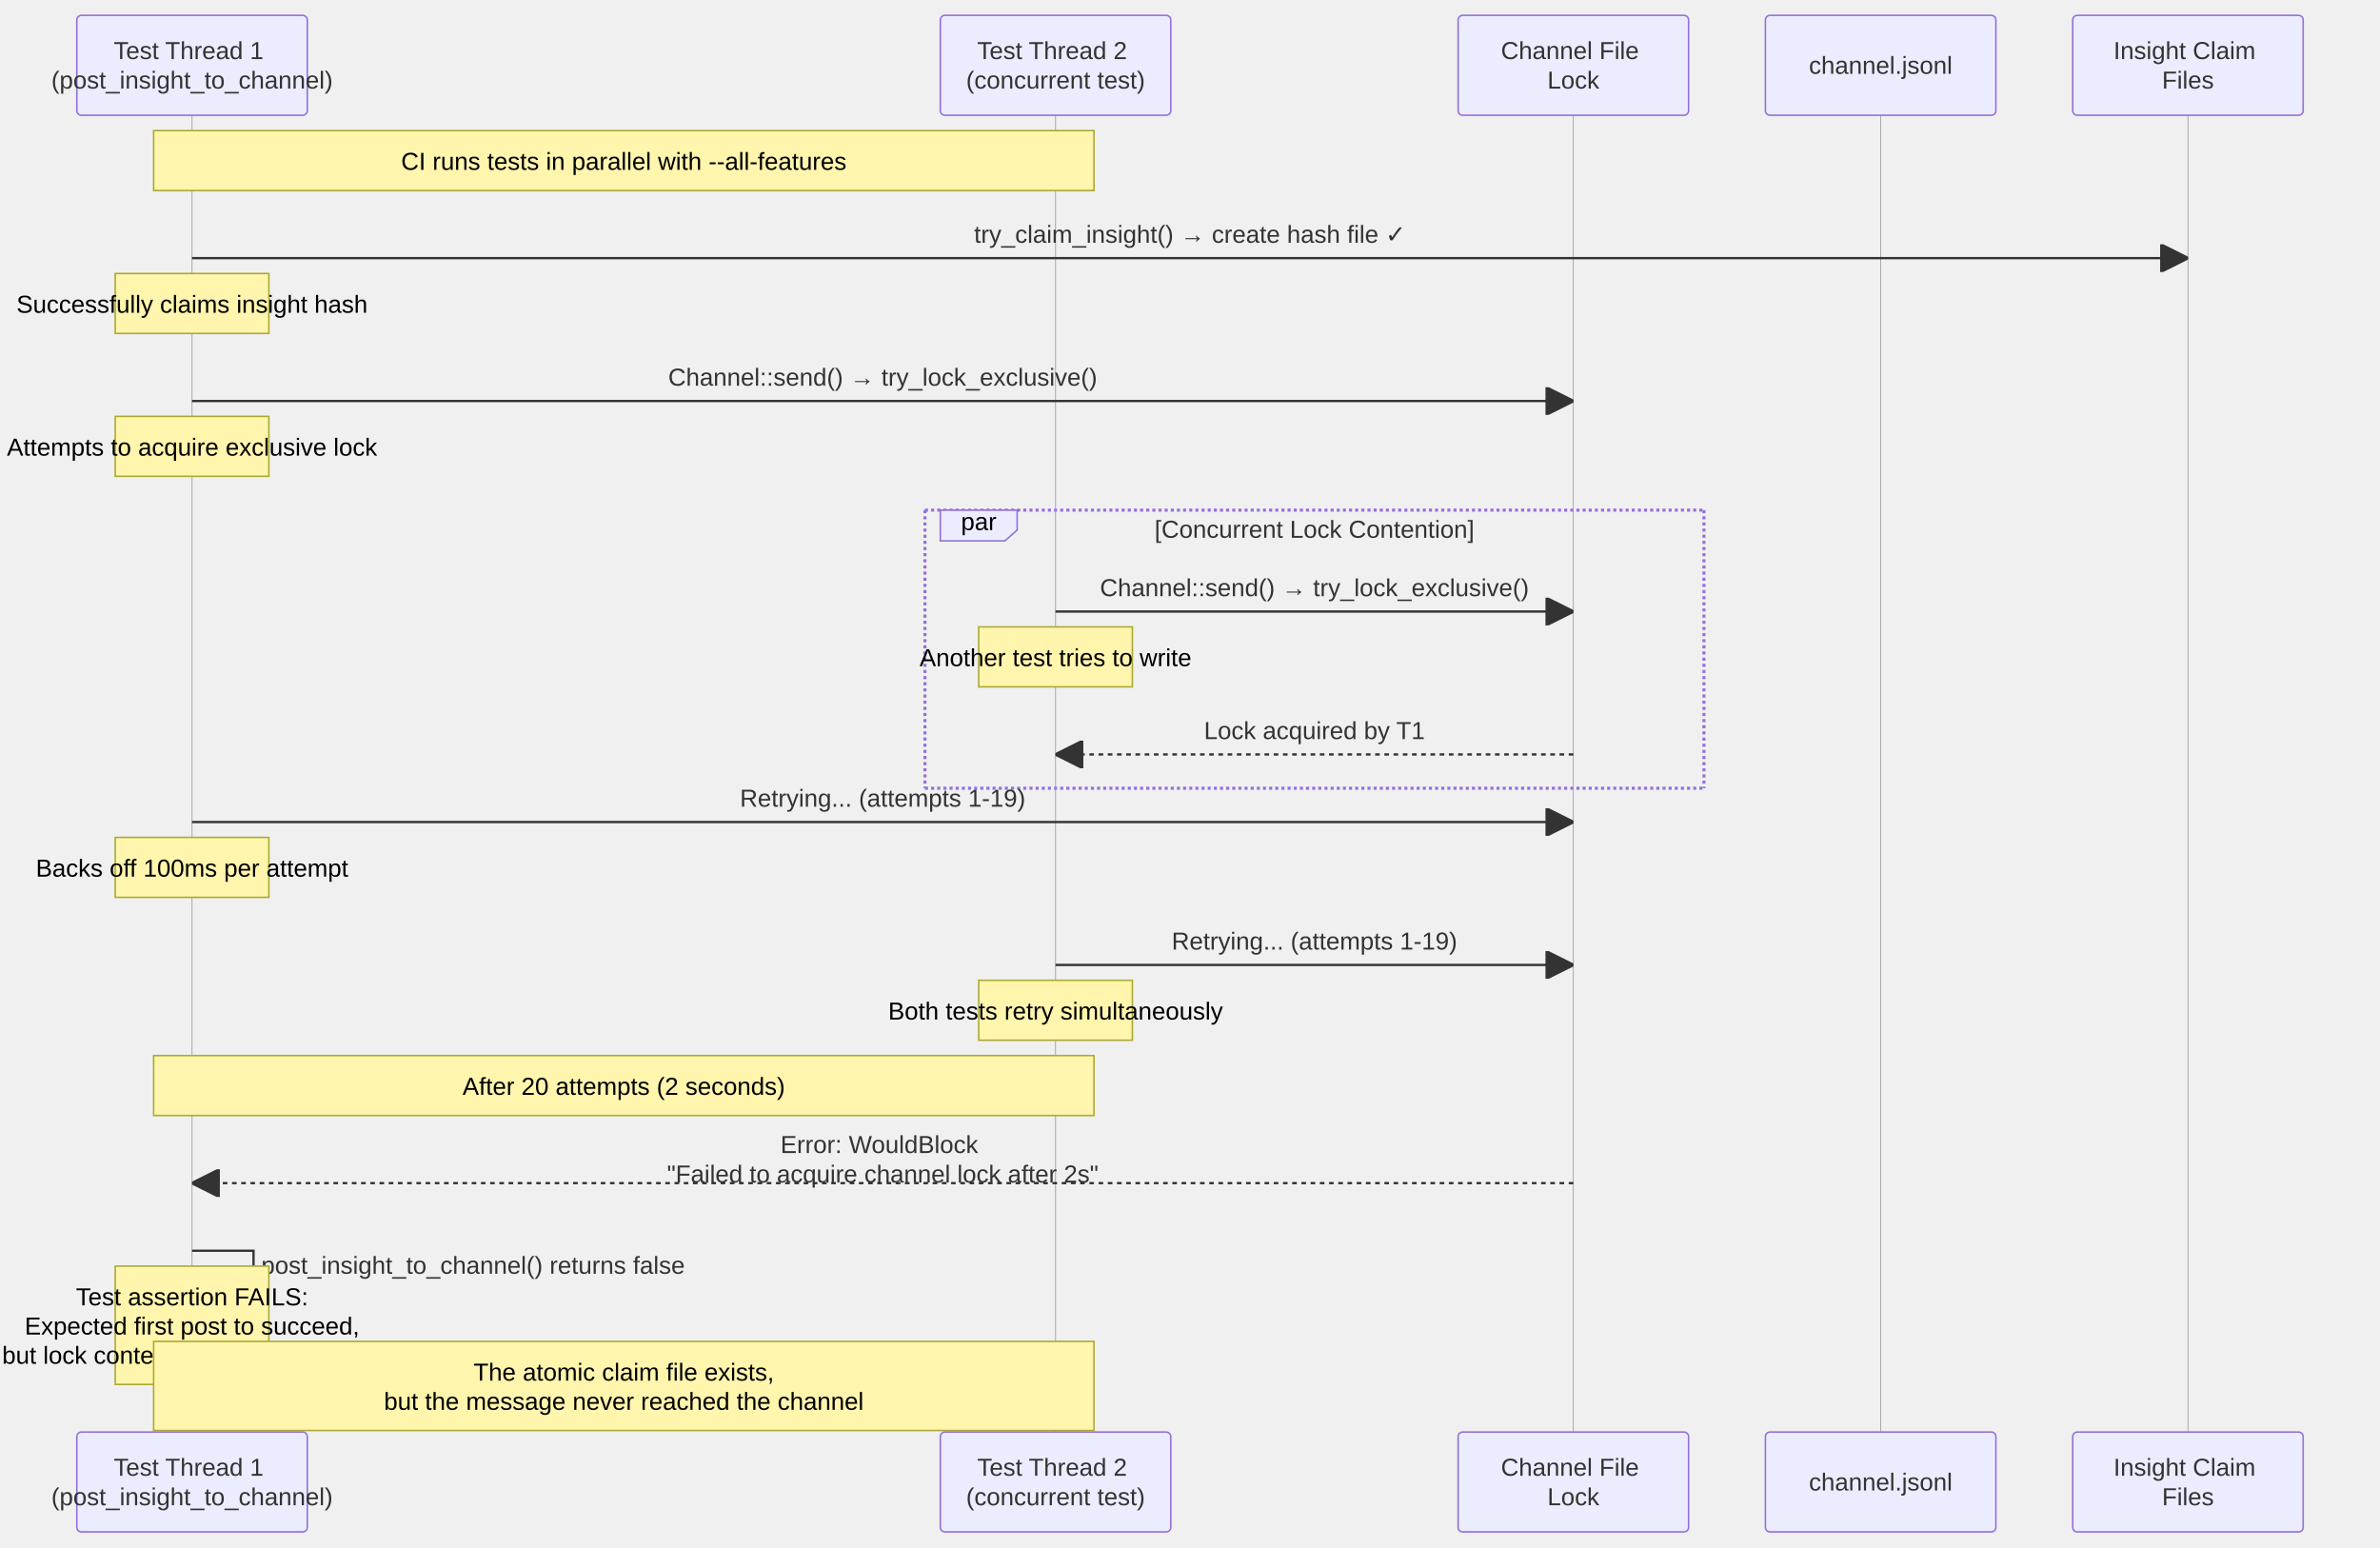
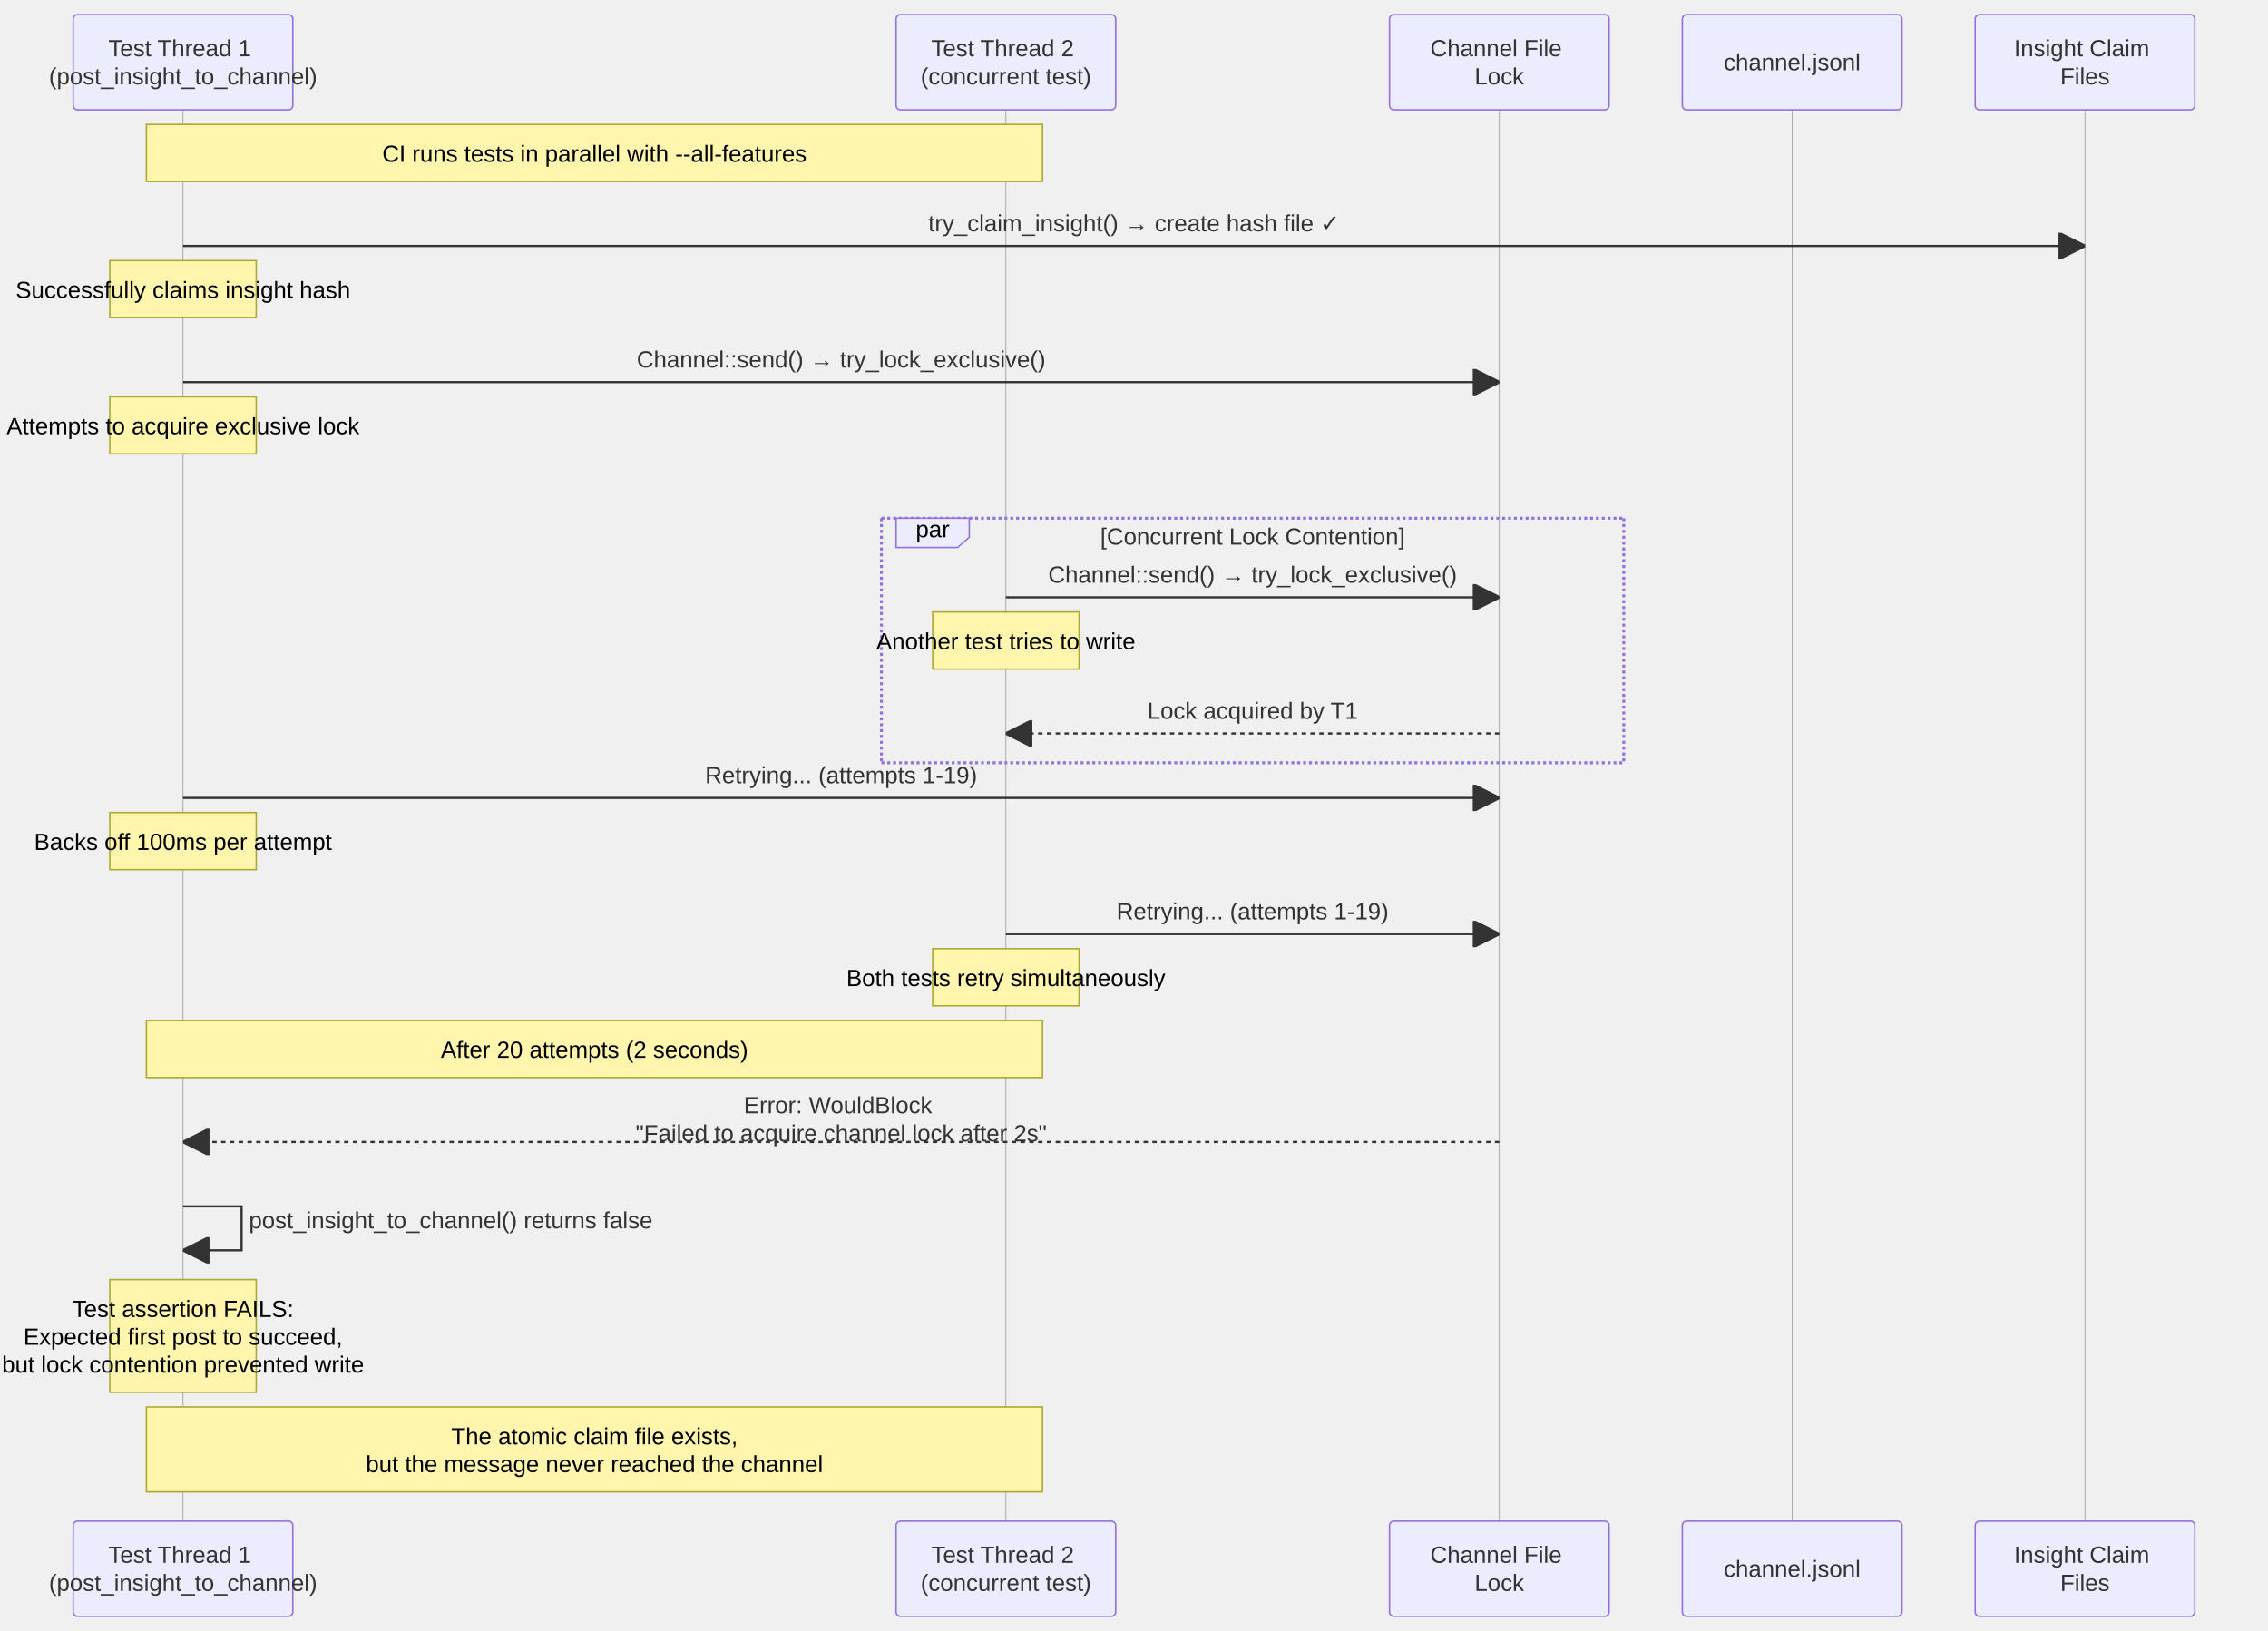
- <svg xmlns="http://www.w3.org/2000/svg" width="1549" height="1007" viewBox="-50 -10 1549 1007" class="mermaid">
+ <svg xmlns="http://www.w3.org/2000/svg" width="1549" height="1114" viewBox="-50 -10 1549 1114" class="mermaid">
  <style>

.mermaid {
  font-family: trebuchet ms, verdana, arial, sans-serif;
  font-size: 16px;
}

.node rect,
.node polygon,
.node circle,
.node ellipse,
.node path {
  fill: #ECECFF;
  stroke: #9370DB;
  stroke-width: 1px;
}

.node line {
  stroke: #9370DB;
  stroke-width: 1px;
}

.node .label {
  fill: #333333;
}

.node text {
  fill: #333333;
  font-family: trebuchet ms, verdana, arial, sans-serif;
  font-size: 16px;
}

.edge-path {
  fill: none;
  stroke: #333333;
  stroke-width: 1px;
}

.edge-label {
  fill: #333333;
  font-family: trebuchet ms, verdana, arial, sans-serif;
}

.edge-label-bg {
  fill: rgba(232, 232, 232, 0.8);
}

.subgraph {
  fill: #ffffde;
  stroke: #aaaa33;
  stroke-width: 1px;
}

.subgraph-title {
  fill: #333333;
  font-weight: bold;
}

.cluster rect {
  fill: #ffffde;
  stroke: #aaaa33;
  stroke-width: 1px;
  rx: 5px;
  ry: 5px;
}

.cluster-label {
  fill: #333333;
  font-family: trebuchet ms, verdana, arial, sans-serif;
  font-size: 16px;
  font-weight: bold;
}

marker path {
  fill: #333333;
  stroke: #333333;
}


.sequence-title {
  fill: #333333;
}

.actor {
  stroke: #9370DB;
  fill: #ECECFF;
}

.actor-box {
  stroke: #9370DB;
  fill: #ECECFF;
}

/* Actor text - no stroke (avoid outlined appearance) */
text.actor, text.actor &gt; tspan, text.actor-box, text.actor-label {
  fill: #333333;
  stroke: none;
}

.actor-line {
  stroke: #999999;
  stroke-width: 0.5px;
}

.messageLine0 {
  stroke-width: 1.5;
  stroke-dasharray: none;
  stroke: #333333;
}

.messageLine1 {
  stroke-width: 1.5;
  stroke-dasharray: 2, 2;
  stroke: #333333;
}

.message-line {
  stroke: #333333;
}

.messageText {
  fill: #333333;
  stroke: none;
}

.message-label {
  fill: #333333;
  stroke: none;
}

.note {
  stroke: #aaaa33;
  fill: #fff5ad;
}

.noteText, .noteText &gt; tspan {
  fill: black;
  stroke: none;
}

.note-text, .note-text &gt; tspan {
  fill: black;
  stroke: none;
}

.activation {
  fill: #f4f4f4;
  stroke: #666666;
}

.loopLine {
  stroke: #9370DB;
  fill: none;
  stroke-width: 2px;
  stroke-dasharray: 2, 2;
}

.loopText {
  fill: #333333;
}

.labelBox {
  stroke: #9370DB;
  fill: #ECECFF;
}

.sequence-marker-filled {
  fill: #333333;
  stroke: #333333;
}

.sequence-marker-open {
  fill: none;
  stroke: #333333;
}

.sequence-marker-cross {
  stroke: #333333;
}

.sequence-number {
  fill: #333333;
}

.sequenceNumber-circle {
  fill: #333333;
  stroke: #333333;
}

.sequenceNumber {
  fill: white;
}

  </style>
  <defs>
    <marker id="arrow-filled" viewBox="0 0 10 10" refX="10" refY="5" markerWidth="12" markerHeight="12" orient="auto">
      <path d="M 0 0 L 10 5 L 0 10 z" class="sequence-marker-filled" stroke-width="1" />
    </marker>
    <marker id="arrow-open" viewBox="0 0 10 10" refX="10" refY="5" markerWidth="12" markerHeight="12" orient="auto">
      <path d="M 0 0 L 10 5 L 0 10" class="sequence-marker-open" stroke-width="1" />
    </marker>
    <marker id="arrow-cross" viewBox="0 0 10 10" refX="5" refY="5" markerWidth="12" markerHeight="12" orient="auto">
      <line x1="0" y1="0" x2="10" y2="10" class="sequence-marker-cross" stroke-width="2" />
      <line x1="10" y1="0" x2="0" y2="10" class="sequence-marker-cross" stroke-width="2" />
    </marker>
    <marker id="sequencenumber" refX="15" refY="15" markerWidth="60" markerHeight="40" orient="auto">
      <circle cx="15" cy="15" r="6" class="sequence-number" />
    </marker>
  </defs>
  <g class="root">
    <g class="clusters">
      <g>
-         <line x1="552" y1="322" x2="1059" y2="322" class="loopLine" />
-         <line x1="1059" y1="322" x2="1059" y2="503" class="loopLine" />
-         <line x1="552" y1="503" x2="1059" y2="503" class="loopLine" />
-         <line x1="552" y1="322" x2="552" y2="503" class="loopLine" />
+         <line x1="552" y1="344" x2="1059" y2="344" class="loopLine" />
+         <line x1="1059" y1="344" x2="1059" y2="511" class="loopLine" />
+         <line x1="552" y1="511" x2="1059" y2="511" class="loopLine" />
+         <line x1="552" y1="344" x2="552" y2="511" class="loopLine" />
      </g>
-       <polygon points="562,322 612,322 612,335 604,342 562,342" class="labelBox" />
-       <line x1="75" y1="65" x2="75" y2="922" class="actor-line" stroke-width="0.5px" />
-       <line x1="637" y1="65" x2="637" y2="922" class="actor-line" stroke-width="0.5px" />
-       <line x1="974" y1="65" x2="974" y2="922" class="actor-line" stroke-width="0.5px" />
-       <line x1="1174" y1="65" x2="1174" y2="922" class="actor-line" stroke-width="0.5px" />
-       <line x1="1374" y1="65" x2="1374" y2="922" class="actor-line" stroke-width="0.5px" />
+       <polygon points="562,344 612,344 612,357 604,364 562,364" class="labelBox" />
+       <line x1="75" y1="65" x2="75" y2="1029" class="actor-line" stroke-width="0.5px" />
+       <line x1="637" y1="65" x2="637" y2="1029" class="actor-line" stroke-width="0.5px" />
+       <line x1="974" y1="65" x2="974" y2="1029" class="actor-line" stroke-width="0.5px" />
+       <line x1="1174" y1="65" x2="1174" y2="1029" class="actor-line" stroke-width="0.5px" />
+       <line x1="1374" y1="65" x2="1374" y2="1029" class="actor-line" stroke-width="0.5px" />
    </g>
    <g class="edgePaths">
-       <line x1="75" y1="158" x2="1374" y2="158" class="messageLine0" stroke-width="2" stroke="none" style="fill: none;" marker-end="url(#arrow-filled)" />
-       <line x1="75" y1="251" x2="974" y2="251" class="messageLine0" marker-end="url(#arrow-filled)" stroke="none" style="fill: none;" stroke-width="2" />
-       <line x1="637" y1="388" x2="974" y2="388" class="messageLine0" stroke-width="2" marker-end="url(#arrow-filled)" stroke="none" style="fill: none;" />
-       <line x1="974" y1="481" x2="637" y2="481" class="messageLine1" marker-end="url(#arrow-filled)" stroke="none" stroke-width="2" style="stroke-dasharray: 3, 3; fill: none;" />
-       <line x1="75" y1="525" x2="974" y2="525" class="messageLine0" marker-end="url(#arrow-filled)" stroke="none" style="fill: none;" stroke-width="2" />
-       <line x1="637" y1="618" x2="974" y2="618" class="messageLine0" stroke="none" stroke-width="2" marker-end="url(#arrow-filled)" style="fill: none;" />
-       <line x1="974" y1="760" x2="75" y2="760" class="messageLine1" style="stroke-dasharray: 3, 3; fill: none;" stroke-width="2" marker-end="url(#arrow-filled)" stroke="none" />
-       <path d="M 75 804 L 115 804 L 115 834 L 75 834" class="message-line" marker-end="url(#arrow-filled)" fill="none" stroke-width="1.5" />
+       <line x1="75" y1="158" x2="1374" y2="158" class="messageLine0" stroke-width="2" style="fill: none;" stroke="none" marker-end="url(#arrow-filled)" />
+       <line x1="75" y1="251" x2="974" y2="251" class="messageLine0" stroke-width="2" stroke="none" style="fill: none;" marker-end="url(#arrow-filled)" />
+       <line x1="637" y1="398" x2="974" y2="398" class="messageLine0" stroke="none" style="fill: none;" marker-end="url(#arrow-filled)" stroke-width="2" />
+       <line x1="974" y1="491" x2="637" y2="491" class="messageLine1" stroke="none" marker-end="url(#arrow-filled)" stroke-width="2" style="stroke-dasharray: 3, 3; fill: none;" />
+       <line x1="75" y1="535" x2="974" y2="535" class="messageLine0" marker-end="url(#arrow-filled)" stroke-width="2" stroke="none" style="fill: none;" />
+       <line x1="637" y1="628" x2="974" y2="628" class="messageLine0" stroke="none" marker-end="url(#arrow-filled)" stroke-width="2" style="fill: none;" />
+       <line x1="974" y1="770" x2="75" y2="770" class="messageLine1" stroke-width="2" stroke="none" style="stroke-dasharray: 3, 3; fill: none;" marker-end="url(#arrow-filled)" />
+       <path d="M 75 814 L 115 814 L 115 844 L 75 844" class="message-line" stroke-width="1.5" marker-end="url(#arrow-filled)" fill="none" />
    </g>
    <g class="edgeLabels">
-       <text x="724.5" y="148" class="message-label" font-size="16" text-anchor="middle">try_claim_insight() → create hash file ✓</text>
-       <text x="524.5" y="241" class="message-label" font-size="16" text-anchor="middle">Channel::send() → try_lock_exclusive()</text>
-       <text x="805.5" y="378" class="message-label" font-size="16" text-anchor="middle">Channel::send() → try_lock_exclusive()</text>
-       <text x="805.5" y="471" class="message-label" font-size="16" text-anchor="middle">Lock acquired by T1</text>
-       <text x="587" y="335" class="labelText" font-size="16" text-anchor="middle">par</text>
-       <text x="805.5" y="340" class="loopText" font-size="16" text-anchor="middle">[Concurrent Lock Contention]</text>
-       <text x="524.5" y="515" class="message-label" font-size="16" text-anchor="middle">Retrying... (attempts 1-19)</text>
-       <text x="805.5" y="608" class="message-label" font-size="16" text-anchor="middle">Retrying... (attempts 1-19)</text>
-       <text x="524.5" y="750" class="message-label" text-anchor="middle" font-size="16">
-         <tspan x="524.5" y="750" dy="-0.6em">Error: WouldBlock</tspan>
+       <text x="587" y="357" class="labelText" font-size="16" text-anchor="middle">par</text>
+       <text x="805.5" y="362" class="loopText" font-size="16" text-anchor="middle">[Concurrent Lock Contention]</text>
+       <text x="724.5" y="148" class="message-label" text-anchor="middle" font-size="16">try_claim_insight() → create hash file ✓</text>
+       <text x="524.5" y="241" class="message-label" text-anchor="middle" font-size="16">Channel::send() → try_lock_exclusive()</text>
+       <text x="805.5" y="388" class="message-label" font-size="16" text-anchor="middle">Channel::send() → try_lock_exclusive()</text>
+       <text x="805.5" y="481" class="message-label" text-anchor="middle" font-size="16">Lock acquired by T1</text>
+       <text x="524.5" y="525" class="message-label" text-anchor="middle" font-size="16">Retrying... (attempts 1-19)</text>
+       <text x="805.5" y="618" class="message-label" text-anchor="middle" font-size="16">Retrying... (attempts 1-19)</text>
+       <text x="524.5" y="760" class="message-label" text-anchor="middle" font-size="16">
+         <tspan x="524.5" y="760" dy="-0.6em">Error: WouldBlock</tspan>
        <tspan x="524.5" dy="1.2em">"Failed to acquire channel lock after 2s"</tspan>
      </text>
-       <text x="120" y="819" class="message-label" text-anchor="start" font-size="16">post_insight_to_channel() returns false</text>
+       <text x="120" y="829" class="message-label" text-anchor="start" font-size="16">post_insight_to_channel() returns false</text>
    </g>
    <g class="nodes">

    </g>
    <g class="actor">
-       <rect x="0" y="0" width="150" height="65" rx="3" ry="3" class="actor actor-box" stroke="#666" fill="#eaeaea" stroke-width="1" />
-       <text x="75" y="32.5" class="actor actor-box" dominant-baseline="central" font-size="16" text-anchor="middle">
+       <rect x="0" y="0" width="150" height="65" rx="3" ry="3" class="actor actor-box" stroke="#666" stroke-width="1" fill="#eaeaea" />
+       <text x="75" y="32.5" class="actor actor-box" text-anchor="middle" font-size="16" dominant-baseline="central">
        <tspan x="75" y="32.5" dy="-0.6em">Test Thread 1</tspan>
        <tspan x="75" dy="1.2em">(post_insight_to_channel)</tspan>
      </text>
    </g>
    <g class="actor">
-       <rect x="562" y="0" width="150" height="65" rx="3" ry="3" class="actor actor-box" stroke="#666" stroke-width="1" fill="#eaeaea" />
-       <text x="637" y="32.5" class="actor actor-box" dominant-baseline="central" text-anchor="middle" font-size="16">
+       <rect x="562" y="0" width="150" height="65" rx="3" ry="3" class="actor actor-box" fill="#eaeaea" stroke-width="1" stroke="#666" />
+       <text x="637" y="32.5" class="actor actor-box" dominant-baseline="central" font-size="16" text-anchor="middle">
        <tspan x="637" y="32.5" dy="-0.6em">Test Thread 2</tspan>
        <tspan x="637" dy="1.2em">(concurrent test)</tspan>
      </text>
    </g>
    <g class="actor">
-       <rect x="899" y="0" width="150" height="65" rx="3" ry="3" class="actor actor-box" stroke-width="1" stroke="#666" fill="#eaeaea" />
-       <text x="974" y="32.5" class="actor actor-box" text-anchor="middle" font-size="16" dominant-baseline="central">
+       <rect x="899" y="0" width="150" height="65" rx="3" ry="3" class="actor actor-box" fill="#eaeaea" stroke="#666" stroke-width="1" />
+       <text x="974" y="32.5" class="actor actor-box" font-size="16" dominant-baseline="central" text-anchor="middle">
        <tspan x="974" y="32.5" dy="-0.6em">Channel File</tspan>
        <tspan x="974" dy="1.2em">Lock</tspan>
      </text>
    </g>
    <g class="actor">
-       <rect x="1099" y="0" width="150" height="65" rx="3" ry="3" class="actor actor-box" fill="#eaeaea" stroke="#666" stroke-width="1" />
+       <rect x="1099" y="0" width="150" height="65" rx="3" ry="3" class="actor actor-box" fill="#eaeaea" stroke-width="1" stroke="#666" />
      <text x="1174" y="32.5" class="actor actor-box" text-anchor="middle" font-size="16" dominant-baseline="central">channel.jsonl</text>
    </g>
    <g class="actor">
-       <rect x="1299" y="0" width="150" height="65" rx="3" ry="3" class="actor actor-box" stroke-width="1" stroke="#666" fill="#eaeaea" />
-       <text x="1374" y="32.5" class="actor actor-box" text-anchor="middle" font-size="16" dominant-baseline="central">
+       <rect x="1299" y="0" width="150" height="65" rx="3" ry="3" class="actor actor-box" stroke="#666" fill="#eaeaea" stroke-width="1" />
+       <text x="1374" y="32.5" class="actor actor-box" dominant-baseline="central" font-size="16" text-anchor="middle">
        <tspan x="1374" y="32.5" dy="-0.6em">Insight Claim</tspan>
        <tspan x="1374" dy="1.2em">Files</tspan>
      </text>
    </g>
    <g class="note">
      <rect x="50" y="75" width="612" height="39" class="note" stroke="#666" fill="#EDF2AE" />
-       <text x="356" y="80" class="noteText" dominant-baseline="middle" text-anchor="middle" font-size="16" dy="1em" alignment-baseline="middle">CI runs tests in parallel with --all-features</text>
-     </g>
-     <g class="note">
-       <rect x="25" y="168" width="100" height="39" class="note" stroke="#666" fill="#EDF2AE" />
-       <text x="75" y="173" class="noteText" text-anchor="middle" dominant-baseline="middle" alignment-baseline="middle" dy="1em" font-size="16">Successfully claims insight hash</text>
+       <text x="356" y="80" class="noteText" text-anchor="middle" dominant-baseline="middle" dy="1em" alignment-baseline="middle" font-size="16">CI runs tests in parallel with --all-features</text>
+     </g>
+     <g class="note">
+       <rect x="25" y="168" width="100" height="39" class="note" fill="#EDF2AE" stroke="#666" />
+       <text x="75" y="173" class="noteText" alignment-baseline="middle" text-anchor="middle" font-size="16" dy="1em" dominant-baseline="middle">Successfully claims insight hash</text>
    </g>
    <g class="note">
      <rect x="25" y="261" width="100" height="39" class="note" stroke="#666" fill="#EDF2AE" />
-       <text x="75" y="266" class="noteText" font-size="16" alignment-baseline="middle" text-anchor="middle" dominant-baseline="middle" dy="1em">Attempts to acquire exclusive lock</text>
-     </g>
-     <g class="note">
-       <rect x="587" y="398" width="100" height="39" class="note" fill="#EDF2AE" stroke="#666" />
-       <text x="637" y="403" class="noteText" font-size="16" alignment-baseline="middle" dy="1em" text-anchor="middle" dominant-baseline="middle">Another test tries to write</text>
-     </g>
-     <g class="note">
-       <rect x="25" y="535" width="100" height="39" class="note" fill="#EDF2AE" stroke="#666" />
-       <text x="75" y="540" class="noteText" dominant-baseline="middle" dy="1em" font-size="16" alignment-baseline="middle" text-anchor="middle">Backs off 100ms per attempt</text>
-     </g>
-     <g class="note">
-       <rect x="587" y="628" width="100" height="39" class="note" fill="#EDF2AE" stroke="#666" />
-       <text x="637" y="633" class="noteText" alignment-baseline="middle" dy="1em" dominant-baseline="middle" text-anchor="middle" font-size="16">Both tests retry simultaneously</text>
-     </g>
-     <g class="note">
-       <rect x="50" y="677" width="612" height="39" class="note" fill="#EDF2AE" stroke="#666" />
-       <text x="356" y="682" class="noteText" dominant-baseline="middle" alignment-baseline="middle" text-anchor="middle" dy="1em" font-size="16">After 20 attempts (2 seconds)</text>
-     </g>
-     <g class="note">
-       <rect x="25" y="814" width="100" height="77" class="note" fill="#EDF2AE" stroke="#666" />
-       <text x="75" y="819" class="noteText" dominant-baseline="middle" dy="1em" text-anchor="middle" font-size="16" alignment-baseline="middle">Test assertion FAILS:</text>
-       <text x="75" y="838" class="noteText" dominant-baseline="middle" alignment-baseline="middle" font-size="16" dy="1em" text-anchor="middle">Expected first post to succeed,</text>
-       <text x="75" y="857" class="noteText" text-anchor="middle" dominant-baseline="middle" dy="1em" alignment-baseline="middle" font-size="16">but lock contention prevented write</text>
-     </g>
-     <g class="note">
-       <rect x="50" y="863" width="612" height="58" class="note" fill="#EDF2AE" stroke="#666" />
-       <text x="356" y="868" class="noteText" font-size="16" alignment-baseline="middle" dominant-baseline="middle" text-anchor="middle" dy="1em">The atomic claim file exists,</text>
-       <text x="356" y="887" class="noteText" text-anchor="middle" alignment-baseline="middle" dominant-baseline="middle" dy="1em" font-size="16">but the message never reached the channel</text>
-     </g>
-     <g class="actor">
-       <rect x="0" y="922" width="150" height="65" rx="3" ry="3" class="actor actor-box" fill="#eaeaea" stroke-width="1" stroke="#666" />
-       <text x="75" y="954.5" class="actor actor-box" dominant-baseline="central" font-size="16" text-anchor="middle">
-         <tspan x="75" y="954.5" dy="-0.6em">Test Thread 1</tspan>
+       <text x="75" y="266" class="noteText" alignment-baseline="middle" text-anchor="middle" font-size="16" dy="1em" dominant-baseline="middle">Attempts to acquire exclusive lock</text>
+     </g>
+     <g class="note">
+       <rect x="587" y="408" width="100" height="39" class="note" stroke="#666" fill="#EDF2AE" />
+       <text x="637" y="413" class="noteText" dy="1em" font-size="16" text-anchor="middle" alignment-baseline="middle" dominant-baseline="middle">Another test tries to write</text>
+     </g>
+     <g class="note">
+       <rect x="25" y="545" width="100" height="39" class="note" stroke="#666" fill="#EDF2AE" />
+       <text x="75" y="550" class="noteText" dominant-baseline="middle" dy="1em" alignment-baseline="middle" font-size="16" text-anchor="middle">Backs off 100ms per attempt</text>
+     </g>
+     <g class="note">
+       <rect x="587" y="638" width="100" height="39" class="note" fill="#EDF2AE" stroke="#666" />
+       <text x="637" y="643" class="noteText" dominant-baseline="middle" font-size="16" text-anchor="middle" alignment-baseline="middle" dy="1em">Both tests retry simultaneously</text>
+     </g>
+     <g class="note">
+       <rect x="50" y="687" width="612" height="39" class="note" fill="#EDF2AE" stroke="#666" />
+       <text x="356" y="692" class="noteText" text-anchor="middle" dominant-baseline="middle" font-size="16" dy="1em" alignment-baseline="middle">After 20 attempts (2 seconds)</text>
+     </g>
+     <g class="note">
+       <rect x="25" y="864" width="100" height="77" class="note" fill="#EDF2AE" stroke="#666" />
+       <text x="75" y="869" class="noteText" text-anchor="middle" font-size="16" dominant-baseline="middle" alignment-baseline="middle" dy="1em">Test assertion FAILS:</text>
+       <text x="75" y="888" class="noteText" dy="1em" font-size="16" dominant-baseline="middle" text-anchor="middle" alignment-baseline="middle">Expected first post to succeed,</text>
+       <text x="75" y="907" class="noteText" dy="1em" text-anchor="middle" font-size="16" dominant-baseline="middle" alignment-baseline="middle">but lock contention prevented write</text>
+     </g>
+     <g class="note">
+       <rect x="50" y="951" width="612" height="58" class="note" stroke="#666" fill="#EDF2AE" />
+       <text x="356" y="956" class="noteText" dominant-baseline="middle" dy="1em" font-size="16" text-anchor="middle" alignment-baseline="middle">The atomic claim file exists,</text>
+       <text x="356" y="975" class="noteText" font-size="16" text-anchor="middle" dominant-baseline="middle" alignment-baseline="middle" dy="1em">but the message never reached the channel</text>
+     </g>
+     <g class="actor">
+       <rect x="0" y="1029" width="150" height="65" rx="3" ry="3" class="actor actor-box" fill="#eaeaea" stroke-width="1" stroke="#666" />
+       <text x="75" y="1061.5" class="actor actor-box" text-anchor="middle" dominant-baseline="central" font-size="16">
+         <tspan x="75" y="1061.5" dy="-0.6em">Test Thread 1</tspan>
        <tspan x="75" dy="1.2em">(post_insight_to_channel)</tspan>
      </text>
    </g>
    <g class="actor">
-       <rect x="562" y="922" width="150" height="65" rx="3" ry="3" class="actor actor-box" fill="#eaeaea" stroke="#666" stroke-width="1" />
-       <text x="637" y="954.5" class="actor actor-box" font-size="16" text-anchor="middle" dominant-baseline="central">
-         <tspan x="637" y="954.5" dy="-0.6em">Test Thread 2</tspan>
+       <rect x="562" y="1029" width="150" height="65" rx="3" ry="3" class="actor actor-box" stroke="#666" stroke-width="1" fill="#eaeaea" />
+       <text x="637" y="1061.5" class="actor actor-box" text-anchor="middle" font-size="16" dominant-baseline="central">
+         <tspan x="637" y="1061.5" dy="-0.6em">Test Thread 2</tspan>
        <tspan x="637" dy="1.2em">(concurrent test)</tspan>
      </text>
    </g>
    <g class="actor">
-       <rect x="899" y="922" width="150" height="65" rx="3" ry="3" class="actor actor-box" fill="#eaeaea" stroke-width="1" stroke="#666" />
-       <text x="974" y="954.5" class="actor actor-box" text-anchor="middle" font-size="16" dominant-baseline="central">
-         <tspan x="974" y="954.5" dy="-0.6em">Channel File</tspan>
+       <rect x="899" y="1029" width="150" height="65" rx="3" ry="3" class="actor actor-box" fill="#eaeaea" stroke-width="1" stroke="#666" />
+       <text x="974" y="1061.5" class="actor actor-box" font-size="16" text-anchor="middle" dominant-baseline="central">
+         <tspan x="974" y="1061.5" dy="-0.6em">Channel File</tspan>
        <tspan x="974" dy="1.2em">Lock</tspan>
      </text>
    </g>
    <g class="actor">
-       <rect x="1099" y="922" width="150" height="65" rx="3" ry="3" class="actor actor-box" stroke="#666" stroke-width="1" fill="#eaeaea" />
-       <text x="1174" y="954.5" class="actor actor-box" font-size="16" dominant-baseline="central" text-anchor="middle">channel.jsonl</text>
-     </g>
-     <g class="actor">
-       <rect x="1299" y="922" width="150" height="65" rx="3" ry="3" class="actor actor-box" fill="#eaeaea" stroke-width="1" stroke="#666" />
-       <text x="1374" y="954.5" class="actor actor-box" dominant-baseline="central" text-anchor="middle" font-size="16">
-         <tspan x="1374" y="954.5" dy="-0.6em">Insight Claim</tspan>
+       <rect x="1099" y="1029" width="150" height="65" rx="3" ry="3" class="actor actor-box" stroke="#666" fill="#eaeaea" stroke-width="1" />
+       <text x="1174" y="1061.5" class="actor actor-box" text-anchor="middle" font-size="16" dominant-baseline="central">channel.jsonl</text>
+     </g>
+     <g class="actor">
+       <rect x="1299" y="1029" width="150" height="65" rx="3" ry="3" class="actor actor-box" stroke-width="1" fill="#eaeaea" stroke="#666" />
+       <text x="1374" y="1061.5" class="actor actor-box" font-size="16" text-anchor="middle" dominant-baseline="central">
+         <tspan x="1374" y="1061.5" dy="-0.6em">Insight Claim</tspan>
        <tspan x="1374" dy="1.2em">Files</tspan>
      </text>
    </g>
  </g>
</svg>
